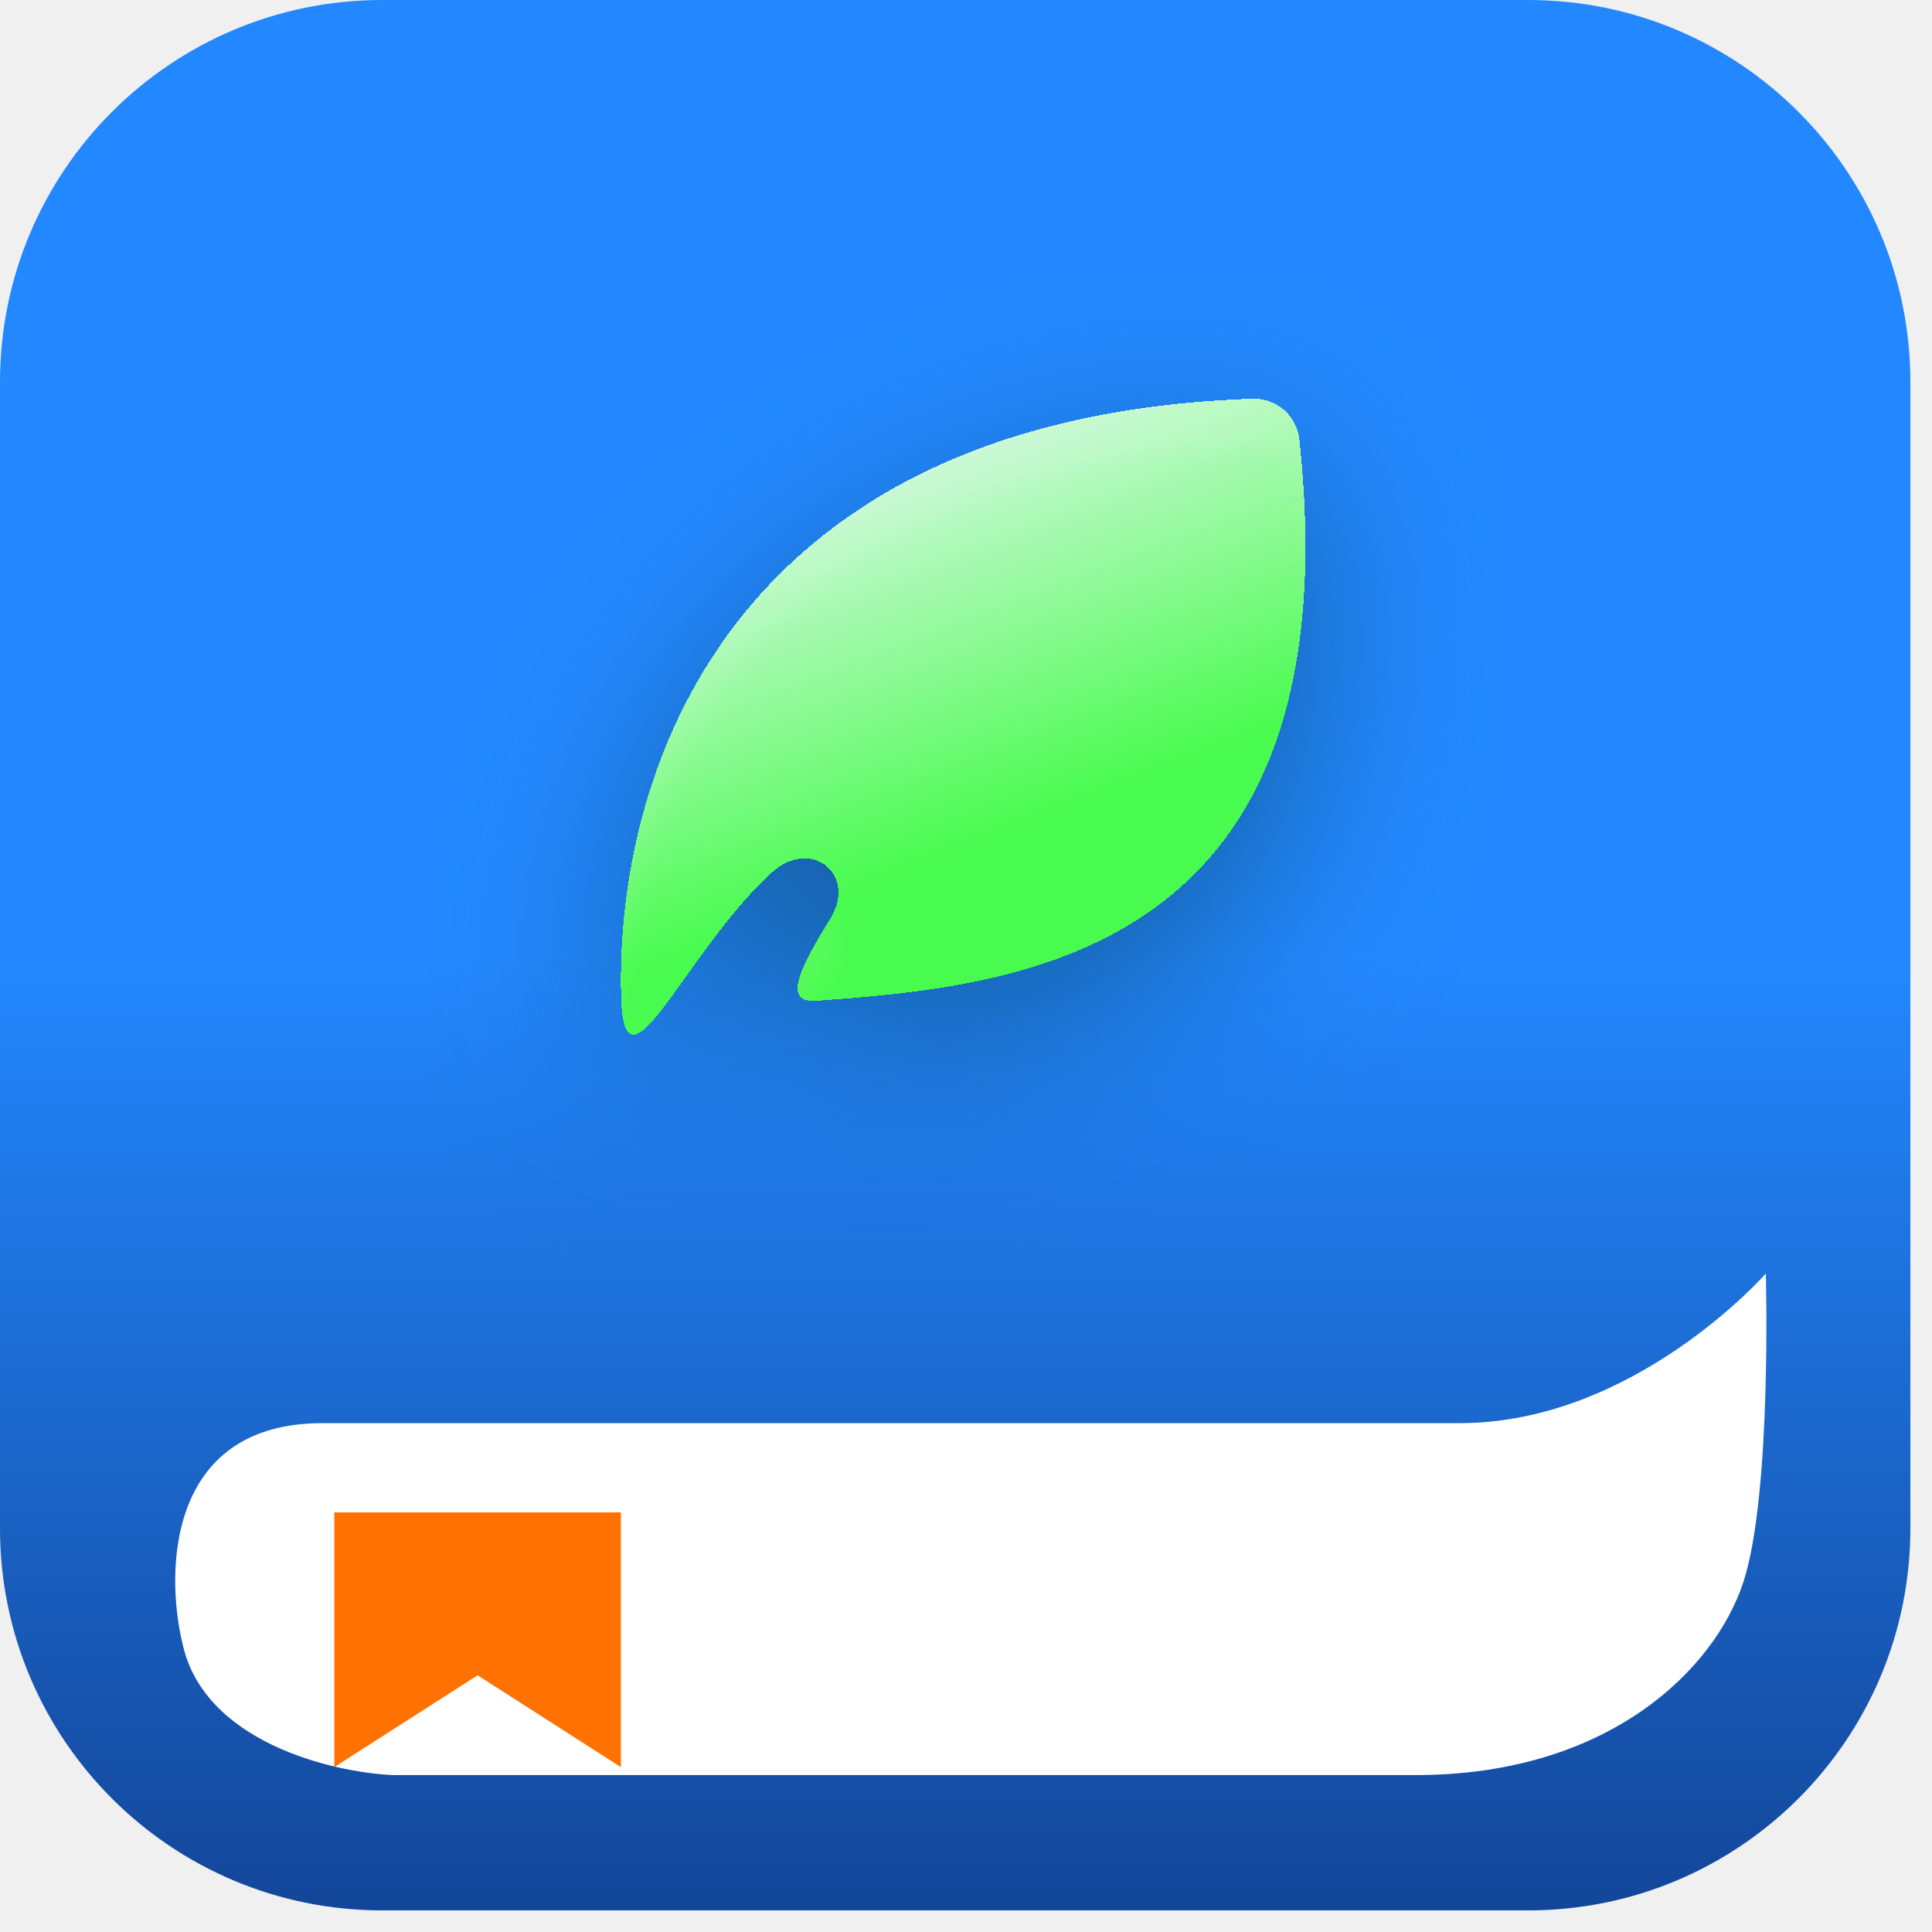
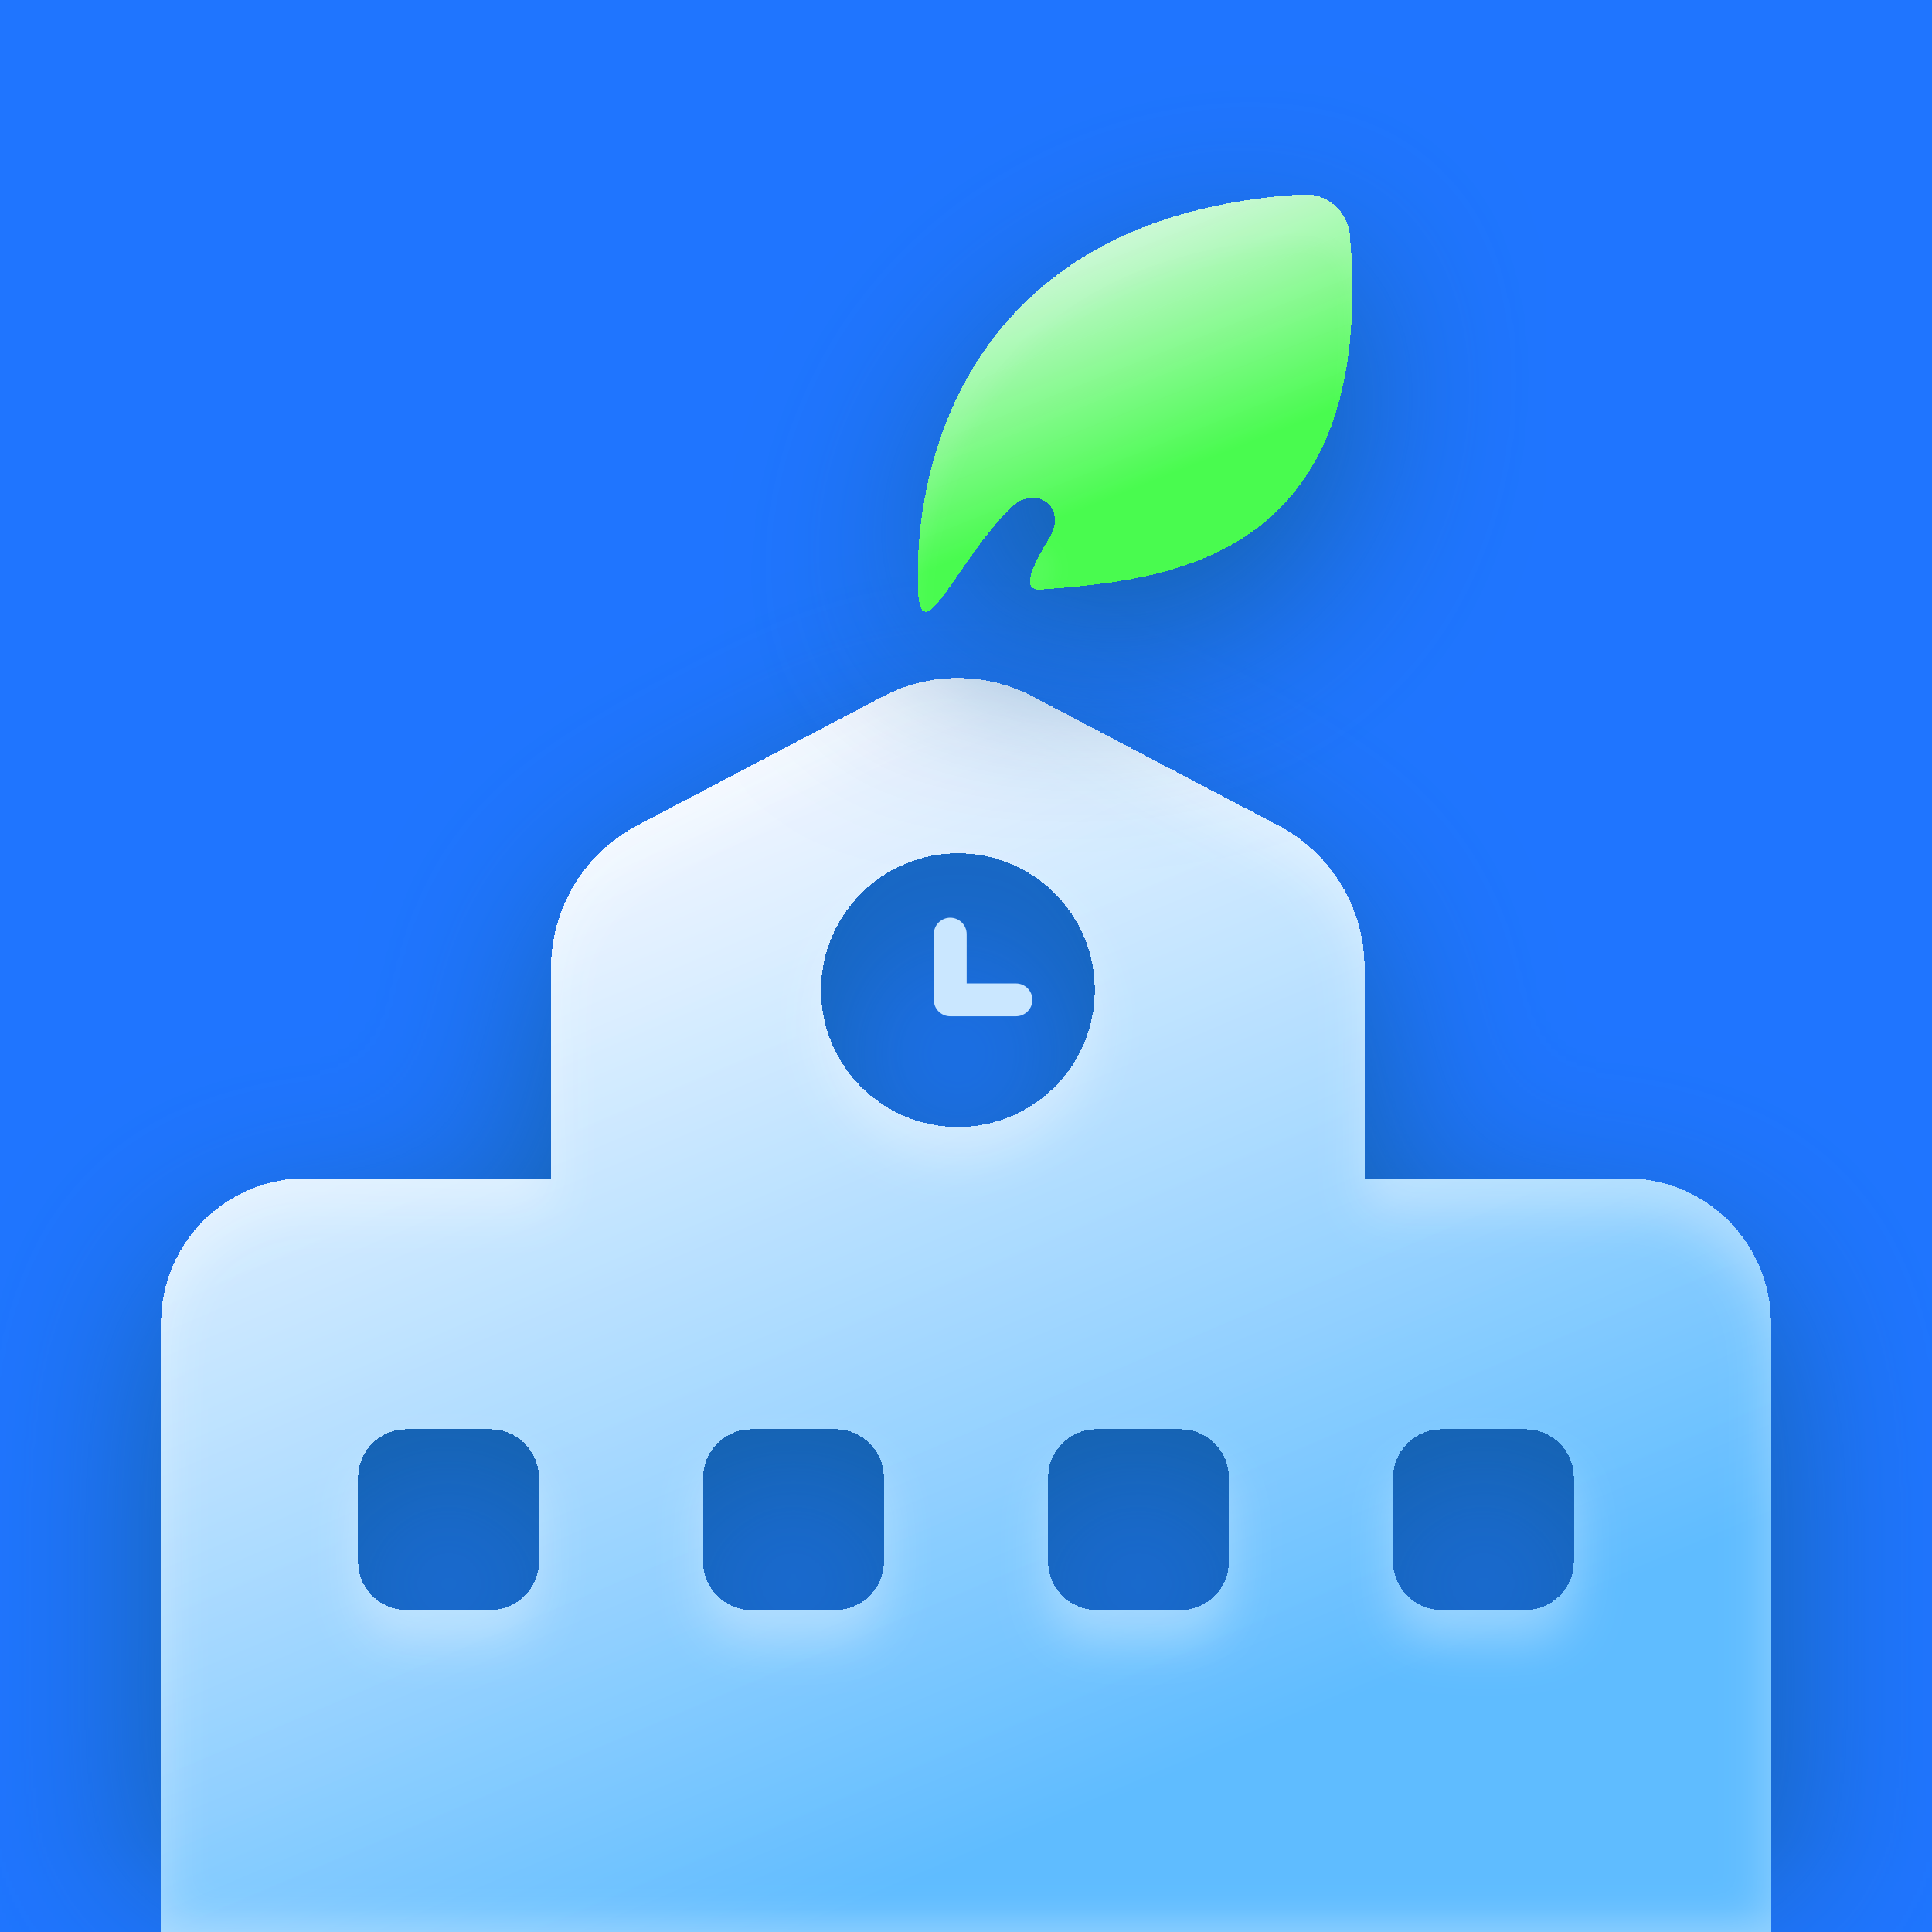
- <svg xmlns="http://www.w3.org/2000/svg" width="74" height="74" viewBox="0 0 74 74" fill="none">
-   <g clip-path="url(#clip0_953_7348)">
-     <rect width="73.172" height="73.172" rx="14.634" fill="url(#paint0_linear_953_7348)" />
-     <g filter="url(#filter0_di_953_7348)">
-       <path d="M31.165 38.341C38.745 37.788 51.908 36.782 49.769 16.832C49.672 15.925 48.887 15.24 47.976 15.271C28.331 15.945 23.683 29.092 23.783 37.804C23.783 42.638 26.053 36.73 29.461 33.507L29.604 33.383C31.104 32.082 32.84 33.513 31.794 35.201C30.594 37.139 30.032 38.341 31.165 38.341Z" fill="url(#paint1_linear_953_7348)" shape-rendering="crispEdges" />
+ <svg xmlns="http://www.w3.org/2000/svg" width="120" height="120" viewBox="0 0 120 120" fill="none">
+   <g clip-path="url(#clip0_859_2645)">
+     <rect width="120" height="120" fill="#1F75FF" />
+     <g filter="url(#filter0_di_859_2645)">
+       <path fill-rule="evenodd" clip-rule="evenodd" d="M34.227 60.125C34.227 56.409 36.288 52.999 39.578 51.271L54.841 43.257C57.752 41.729 61.228 41.728 64.138 43.257L79.405 51.272C82.695 52.999 84.757 56.409 84.757 60.126V73.182H101C105.971 73.182 110 77.212 110 82.182V149.072C110 154.043 105.971 158.072 101 158.072H19C14.029 158.072 10 154.043 10 149.072V82.182C10 77.212 14.029 73.182 19 73.182H34.227V60.125ZM25.245 88.773C23.588 88.773 22.245 90.117 22.245 91.773V96.998C22.245 98.655 23.588 99.998 25.245 99.998H30.469C32.126 99.998 33.469 98.655 33.469 96.998V91.773C33.469 90.117 32.126 88.773 30.469 88.773H25.245ZM43.673 91.773C43.673 90.117 45.017 88.773 46.673 88.773H51.898C53.555 88.773 54.898 90.117 54.898 91.773V96.998C54.898 98.655 53.555 99.998 51.898 99.998H46.673C45.017 99.998 43.673 98.655 43.673 96.998V91.773ZM68.102 88.773C66.445 88.773 65.102 90.117 65.102 91.773V96.998C65.102 98.655 66.445 99.998 68.102 99.998H73.326C74.983 99.998 76.326 98.655 76.326 96.998V91.773C76.326 90.117 74.983 88.773 73.326 88.773H68.102ZM86.531 91.773C86.531 90.117 87.874 88.773 89.531 88.773H94.755C96.412 88.773 97.755 90.117 97.755 91.773V96.998C97.755 98.655 96.412 99.998 94.755 99.998H89.531C87.874 99.998 86.531 98.655 86.531 96.998V91.773ZM59.5 70C64.194 70 68 66.194 68 61.5C68 56.806 64.194 53 59.5 53C54.806 53 51 56.806 51 61.5C51 66.194 54.806 70 59.5 70Z" fill="url(#paint0_linear_859_2645)" shape-rendering="crispEdges" />
    </g>
-     <path d="M14.328 57.623H49.999" stroke="#1F75FF" stroke-width="2.439" />
-     <path d="M12.347 54.51C6.45 54.51 6.316 60.126 6.986 62.934C7.788 66.708 12.683 67.876 15.03 67.989H54.233C61.604 67.989 65.691 63.945 66.782 60.575C67.872 57.206 67.635 48.781 67.635 48.781C67.635 48.781 62.609 54.51 55.908 54.51H12.347Z" fill="white" />
-     <path d="M23.78 57.928H12.805V67.684L18.293 64.168L23.78 67.684V57.928Z" fill="#FF7100" />
+     <path fill-rule="evenodd" clip-rule="evenodd" d="M59.02 57C58.457 57 58 57.457 58 58.02V62.102C58 62.102 58 62.102 58 62.102C58 62.666 58.457 63.122 59.02 63.122H63.102C63.666 63.122 64.122 62.666 64.122 62.102C64.122 61.538 63.666 61.082 63.102 61.082H60.041V58.02C60.041 57.457 59.584 57 59.02 57Z" fill="#CAE7FF" />
+     <g filter="url(#filter1_di_859_2645)">
+       <path d="M64.603 36.621C72.294 36.04 85.567 34.99 83.848 14.616C83.722 13.121 82.427 11.988 80.929 12.075C61.529 13.207 56.9 26.914 57.002 36.049C57.002 41.202 59.339 34.903 62.849 31.468C64.415 30.062 66.277 31.552 65.2 33.36C63.999 35.375 63.453 36.621 64.603 36.621Z" fill="url(#paint1_linear_859_2645)" shape-rendering="crispEdges" />
+     </g>
  </g>
  <defs>
-     <filter id="filter0_di_953_7348" x="16.464" y="10.392" width="40.853" height="38.999" filterUnits="userSpaceOnUse" color-interpolation-filters="sRGB">
+     <filter id="filter0_di_859_2645" x="-2" y="34.111" width="124" height="139.962" filterUnits="userSpaceOnUse" color-interpolation-filters="sRGB">
      <feFlood flood-opacity="0" result="BackgroundImageFix" />
      <feColorMatrix in="SourceAlpha" type="matrix" values="0 0 0 0 0 0 0 0 0 0 0 0 0 0 0 0 0 0 127 0" result="hardAlpha" />
-       <feOffset dy="2.439" />
-       <feGaussianBlur stdDeviation="3.659" />
+       <feOffset dy="4" />
+       <feGaussianBlur stdDeviation="6" />
      <feComposite in2="hardAlpha" operator="out" />
      <feColorMatrix type="matrix" values="0 0 0 0 0.079 0 0 0 0 0.378 0 0 0 0 0.654 0 0 0 1 0" />
-       <feBlend mode="normal" in2="BackgroundImageFix" result="effect1_dropShadow_953_7348" />
-       <feBlend mode="normal" in="SourceGraphic" in2="effect1_dropShadow_953_7348" result="shape" />
+       <feBlend mode="normal" in2="BackgroundImageFix" result="effect1_dropShadow_859_2645" />
+       <feBlend mode="normal" in="SourceGraphic" in2="effect1_dropShadow_859_2645" result="shape" />
      <feColorMatrix in="SourceAlpha" type="matrix" values="0 0 0 0 0 0 0 0 0 0 0 0 0 0 0 0 0 0 127 0" result="hardAlpha" />
-       <feOffset dy="1.829" />
-       <feGaussianBlur stdDeviation="0.305" />
+       <feOffset dy="2" />
+       <feGaussianBlur stdDeviation="1.5" />
+       <feComposite in2="hardAlpha" operator="arithmetic" k2="-1" k3="1" />
+       <feColorMatrix type="matrix" values="0 0 0 0 1 0 0 0 0 1 0 0 0 0 1 0 0 0 0.33 0" />
+       <feBlend mode="normal" in2="shape" result="effect2_innerShadow_859_2645" />
+     </filter>
+     <filter id="filter1_di_859_2645" x="45" y="4.07" width="51" height="49.93" filterUnits="userSpaceOnUse" color-interpolation-filters="sRGB">
+       <feFlood flood-opacity="0" result="BackgroundImageFix" />
+       <feColorMatrix in="SourceAlpha" type="matrix" values="0 0 0 0 0 0 0 0 0 0 0 0 0 0 0 0 0 0 127 0" result="hardAlpha" />
+       <feOffset dy="4" />
+       <feGaussianBlur stdDeviation="6" />
+       <feComposite in2="hardAlpha" operator="out" />
+       <feColorMatrix type="matrix" values="0 0 0 0 0.079 0 0 0 0 0.378 0 0 0 0 0.654 0 0 0 1 0" />
+       <feBlend mode="normal" in2="BackgroundImageFix" result="effect1_dropShadow_859_2645" />
+       <feBlend mode="normal" in="SourceGraphic" in2="effect1_dropShadow_859_2645" result="shape" />
+       <feColorMatrix in="SourceAlpha" type="matrix" values="0 0 0 0 0 0 0 0 0 0 0 0 0 0 0 0 0 0 127 0" result="hardAlpha" />
+       <feOffset dy="3" />
+       <feGaussianBlur stdDeviation="0.5" />
      <feComposite in2="hardAlpha" operator="arithmetic" k2="-1" k3="1" />
      <feColorMatrix type="matrix" values="0 0 0 0 1 0 0 0 0 1 0 0 0 0 1 0 0 0 0.06 0" />
-       <feBlend mode="normal" in2="shape" result="effect2_innerShadow_953_7348" />
+       <feBlend mode="normal" in2="shape" result="effect2_innerShadow_859_2645" />
    </filter>
-     <linearGradient id="paint0_linear_953_7348" x1="36.586" y1="36.586" x2="36.586" y2="73.172" gradientUnits="userSpaceOnUse">
-       <stop stop-color="#2388FF" />
-       <stop offset="1" stop-color="#134699" />
+     <linearGradient id="paint0_linear_859_2645" x1="37.041" y1="51.165" x2="63.886" y2="114.145" gradientUnits="userSpaceOnUse">
+       <stop stop-color="white" stop-opacity="0.94" />
+       <stop offset="1" stop-color="#5FBCFF" />
    </linearGradient>
-     <linearGradient id="paint1_linear_953_7348" x1="28.805" y1="15.244" x2="35.619" y2="32.943" gradientUnits="userSpaceOnUse">
+     <linearGradient id="paint1_linear_859_2645" x1="62.174" y1="12" x2="69.623" y2="30.693" gradientUnits="userSpaceOnUse">
      <stop stop-color="white" stop-opacity="0.94" />
      <stop offset="1" stop-color="#49FB4F" />
    </linearGradient>
-     <clipPath id="clip0_953_7348">
-       <rect width="73.172" height="73.172" rx="14.634" fill="white" />
+     <clipPath id="clip0_859_2645">
+       <rect width="120" height="120" fill="white" />
    </clipPath>
  </defs>
</svg>
